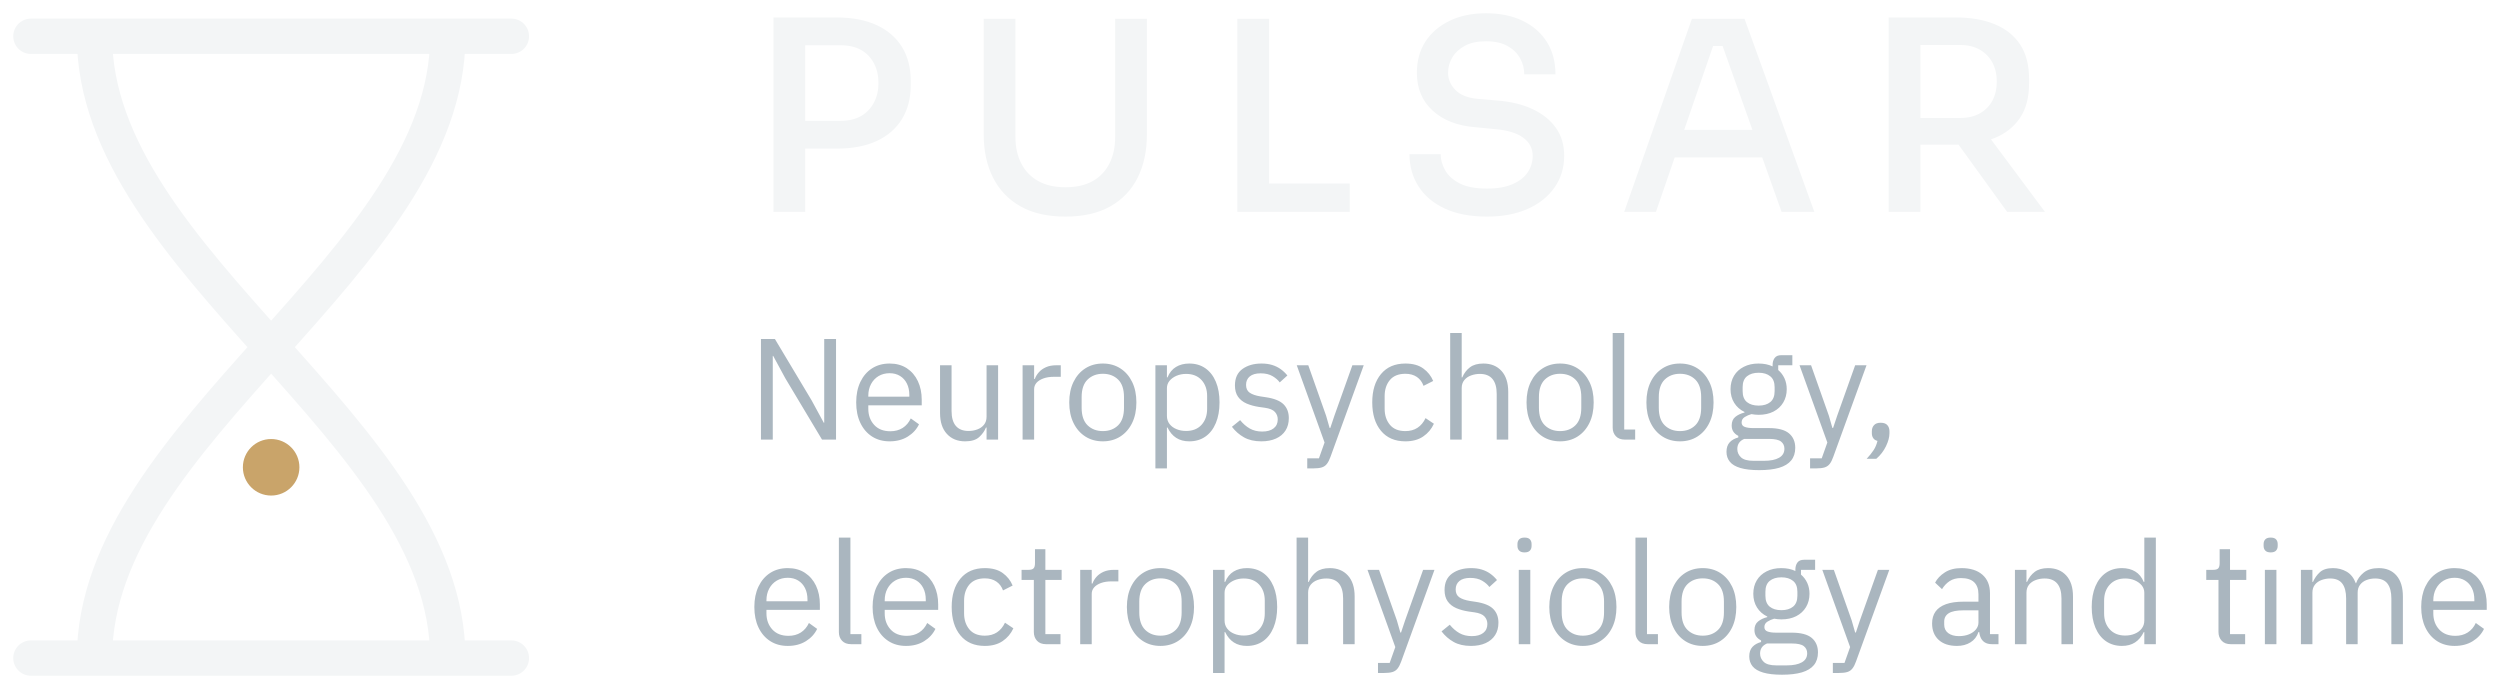
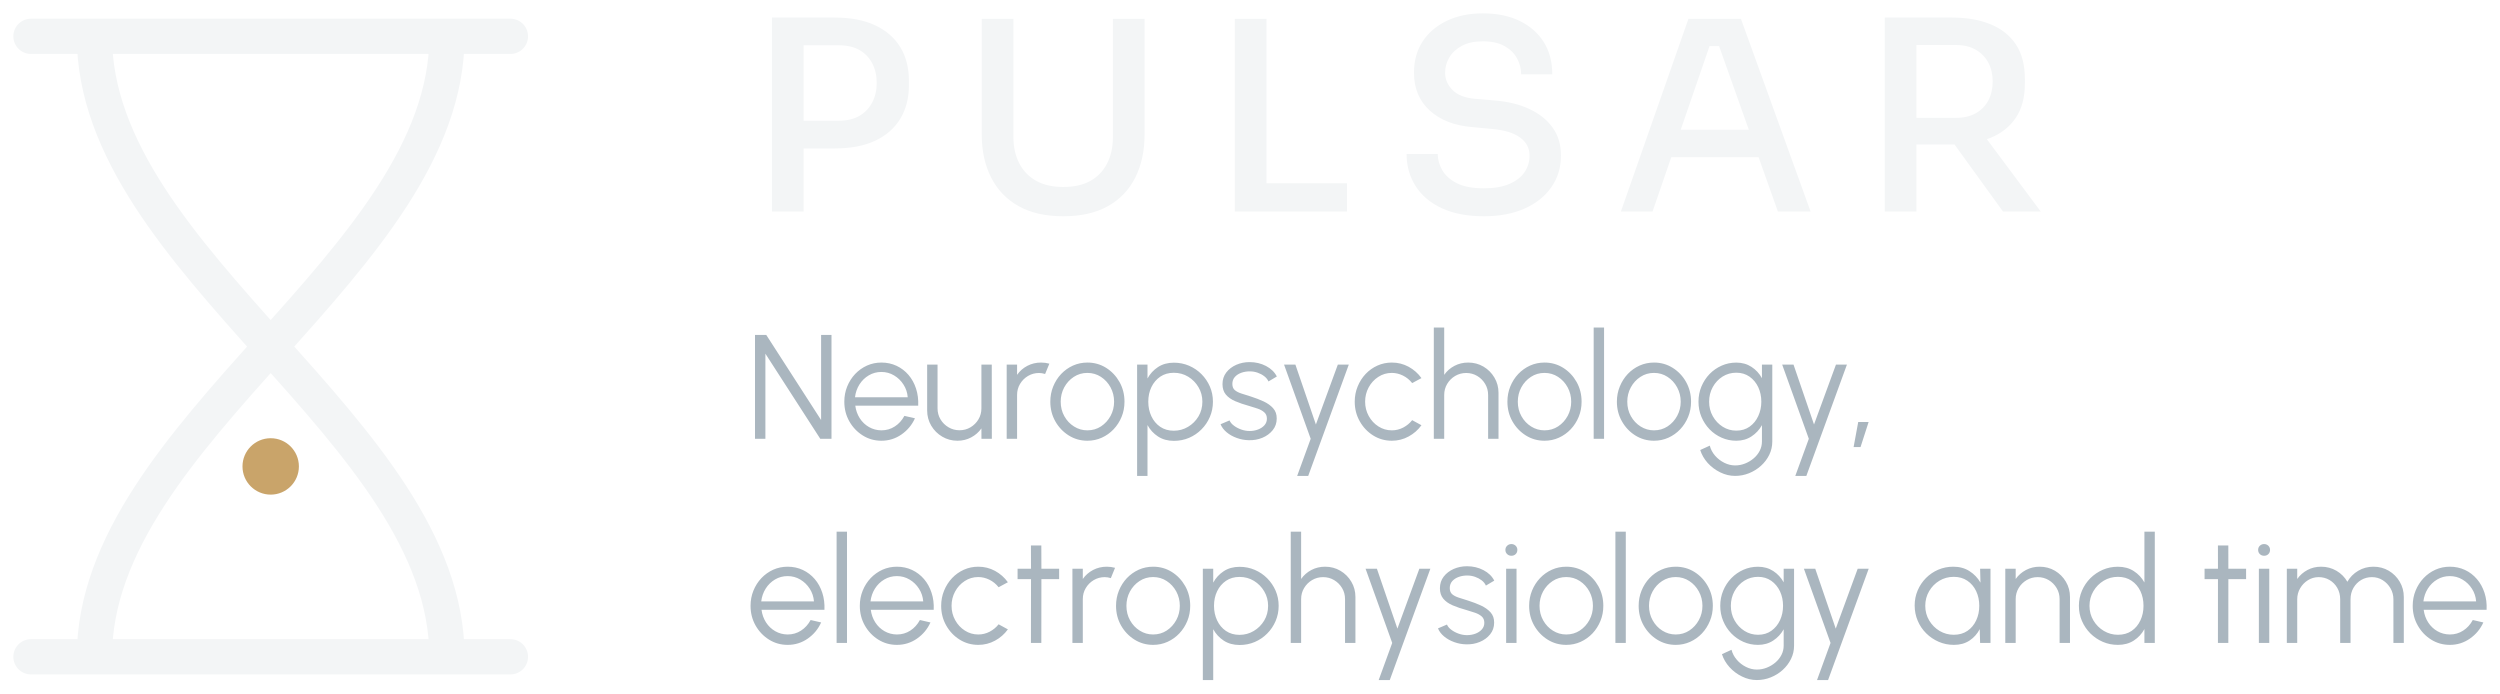
- <svg xmlns="http://www.w3.org/2000/svg" lang="en" viewBox="-3.29 -4.55 605.03 166.74" width="605.03" height="166.74" role="img" aria-labelledby="t">
+ <svg xmlns="http://www.w3.org/2000/svg" lang="en" viewBox="-3.32 -4.58 606.32 168.16" width="606.32" height="168.16" role="img" aria-labelledby="t">
  <g transform="translate(-40.27 -23.13) scale(1.71)" fill="none" stroke="#F3F5F6" stroke-width="5" stroke-linecap="round" stroke-linejoin="round">
    <path d="M26,16H94M26,104H94M85,16C85,48.1 35,71.9 35,104M35,16C35,48.1 85,71.9 85,104" />
    <circle fill="#C9A46A" stroke="none" cx="60" cy="77" r="4" />
  </g>
  <path fill="#F3F5F6" d="M190.3 31.42V24.7H200.03Q203.1 24.7 205.12 23.52Q207.13 22.34 208.22 20.26Q209.31 18.18 209.31 15.55Q209.31 12.86 208.22 10.78Q207.13 8.7 205.12 7.55Q203.1 6.4 200.03 6.4H190.3V-0.32H199.13Q204.96 -0.32 208.96 1.57Q212.96 3.46 215.04 6.88Q217.12 10.3 217.12 15.04V16.06Q217.12 20.74 215.04 24.19Q212.96 27.65 208.96 29.54Q204.96 31.42 199.13 31.42ZM183.9 46.72V-0.32H191.58V46.72ZM254.56 47.87Q248.09 47.87 243.71 45.41Q239.32 42.94 237.05 38.46Q234.78 33.98 234.78 28.03V0H242.46V28.67Q242.46 32.26 243.87 35.01Q245.28 37.76 247.96 39.26Q250.65 40.77 254.56 40.77Q258.46 40.77 261.12 39.3Q263.77 37.82 265.18 35.07Q266.59 32.32 266.59 28.67V0H274.27V28.03Q274.27 33.98 272.03 38.46Q269.79 42.94 265.4 45.41Q261.02 47.87 254.56 47.87ZM296.16 46.72V0H303.84V46.72ZM302.56 46.72V39.87H323.36V46.72ZM356.57 47.87Q350.56 47.87 346.36 45.92Q342.17 43.97 340 40.54Q337.82 37.12 337.82 32.77H345.37Q345.37 34.75 346.46 36.67Q347.55 38.59 349.98 39.84Q352.41 41.09 356.57 41.09Q360.35 41.09 362.81 40Q365.28 38.91 366.46 37.12Q367.64 35.33 367.64 33.15Q367.64 30.46 365.34 28.77Q363.04 27.07 358.43 26.69L353.76 26.24Q347.29 25.73 343.45 22.24Q339.61 18.75 339.61 13.06Q339.61 8.7 341.69 5.5Q343.77 2.3 347.55 0.48Q351.32 -1.34 356.32 -1.34Q361.44 -1.34 365.21 0.48Q368.99 2.3 371.07 5.6Q373.15 8.9 373.15 13.44H365.6Q365.6 11.39 364.6 9.57Q363.61 7.74 361.56 6.59Q359.52 5.44 356.32 5.44Q353.24 5.44 351.23 6.53Q349.21 7.62 348.19 9.34Q347.16 11.07 347.16 13.06Q347.16 15.42 348.96 17.25Q350.75 19.07 354.46 19.39L359.07 19.78Q364 20.16 367.61 21.86Q371.23 23.55 373.24 26.37Q375.26 29.18 375.26 33.15Q375.26 37.5 372.92 40.83Q370.59 44.16 366.4 46.02Q362.2 47.87 356.57 47.87ZM389.79 46.72 406.17 0H418.91L435.8 46.72H427.87L413.08 5.12L416.22 6.59H408.48L411.8 5.12L397.47 46.72ZM400.41 33.54 402.84 26.88H422.43L424.92 33.54ZM453.79 46.72V-0.32H461.47V46.72ZM482.46 46.72 467.61 26.18H476.32L491.61 46.72ZM458.97 30.46V24H471.13Q473.88 24 475.87 22.88Q477.85 21.76 478.91 19.78Q479.96 17.79 479.96 15.17Q479.96 12.61 478.91 10.62Q477.85 8.64 475.87 7.49Q473.88 6.34 471.13 6.34H458.97V-0.32H470.11Q475.48 -0.32 479.45 1.31Q483.42 2.94 485.6 6.21Q487.77 9.47 487.77 14.59V15.62Q487.77 20.74 485.56 24Q483.36 27.26 479.42 28.86Q475.48 30.46 470.11 30.46Z" />
-   <path fill="#AAB6BF" d="M195.65 101.84 186.76 86.99 183.83 81.58H183.73V86.99V101.84H180.87V77.5H184.25L193.14 92.36L196.07 97.76H196.18V92.36V77.5H199.04V101.84ZM212.01 102.26Q209.57 102.26 207.75 101.09Q205.94 99.92 204.93 97.81Q203.92 95.7 203.92 92.84Q203.92 89.99 204.93 87.88Q205.94 85.77 207.75 84.6Q209.57 83.43 212.01 83.43Q214.41 83.43 216.16 84.56Q217.9 85.7 218.84 87.68Q219.78 89.67 219.78 92.22V93.54H206.85V94.38Q206.85 96.71 208.26 98.27Q209.67 99.82 212.18 99.82Q213.89 99.82 215.16 99.02Q216.43 98.21 217.13 96.71L219.12 98.14Q218.25 99.96 216.4 101.11Q214.55 102.26 212.01 102.26ZM212.01 85.77Q210.51 85.77 209.34 86.46Q208.17 87.16 207.51 88.4Q206.85 89.64 206.85 91.21V91.45H216.78V91.07Q216.78 89.46 216.19 88.28Q215.6 87.09 214.52 86.43Q213.44 85.77 212.01 85.77ZM235.47 101.84V98.91H235.33Q234.81 100.2 233.68 101.23Q232.54 102.26 230.28 102.26Q227.52 102.26 225.87 100.46Q224.21 98.67 224.21 95.39V83.85H227V94.9Q227 97.31 228.04 98.53Q229.09 99.75 231.11 99.75Q232.23 99.75 233.22 99.38Q234.22 99.02 234.84 98.25Q235.47 97.48 235.47 96.3V83.85H238.26V101.84ZM246.98 101.84H244.19V83.85H246.98V87.16H247.15Q247.46 86.29 248.13 85.54Q248.79 84.79 249.84 84.32Q250.88 83.85 252.35 83.85H253.43V86.64H251.79Q250.29 86.64 249.21 87.04Q248.13 87.44 247.55 88.1Q246.98 88.77 246.98 89.64ZM263.61 102.26Q261.2 102.26 259.37 101.09Q257.54 99.92 256.51 97.81Q255.48 95.7 255.48 92.84Q255.48 89.99 256.51 87.88Q257.54 85.77 259.37 84.6Q261.2 83.43 263.61 83.43Q266.01 83.43 267.84 84.6Q269.67 85.77 270.7 87.88Q271.73 89.99 271.73 92.84Q271.73 95.7 270.7 97.81Q269.67 99.92 267.84 101.09Q266.01 102.26 263.61 102.26ZM263.61 99.78Q265.87 99.78 267.3 98.39Q268.73 96.99 268.73 94.13V91.55Q268.73 88.7 267.3 87.3Q265.87 85.91 263.61 85.91Q261.38 85.91 259.93 87.3Q258.48 88.7 258.48 91.55V94.13Q258.48 96.99 259.93 98.39Q261.38 99.78 263.61 99.78ZM276.33 108.81V83.85H279.12V86.78H279.26Q279.96 85.07 281.32 84.25Q282.68 83.43 284.53 83.43Q286.79 83.43 288.43 84.58Q290.07 85.73 290.96 87.84Q291.85 89.95 291.85 92.84Q291.85 95.7 290.96 97.83Q290.07 99.96 288.43 101.11Q286.79 102.26 284.53 102.26Q282.68 102.26 281.37 101.42Q280.06 100.58 279.26 98.91H279.12V108.81ZM283.76 99.75Q286.13 99.75 287.49 98.27Q288.85 96.78 288.85 94.38V91.31Q288.85 88.9 287.49 87.42Q286.13 85.94 283.76 85.94Q282.51 85.94 281.44 86.39Q280.38 86.85 279.75 87.61Q279.12 88.38 279.12 89.39V96.09Q279.12 97.24 279.75 98.06Q280.38 98.88 281.44 99.31Q282.51 99.75 283.76 99.75ZM301.96 102.26Q299.49 102.26 297.78 101.3Q296.07 100.34 294.85 98.74L296.84 97.13Q297.88 98.42 299.17 99.16Q300.46 99.89 302.17 99.89Q303.95 99.89 304.94 99.12Q305.94 98.35 305.94 96.96Q305.94 95.91 305.26 95.15Q304.58 94.38 302.8 94.13L301.37 93.93Q299.73 93.68 298.4 93.11Q297.08 92.53 296.33 91.47Q295.58 90.4 295.58 88.73Q295.58 86.05 297.41 84.74Q299.24 83.43 302 83.43Q303.46 83.43 304.59 83.78Q305.73 84.13 306.63 84.77Q307.54 85.42 308.27 86.32L306.42 88Q305.83 87.16 304.68 86.48Q303.53 85.8 301.79 85.8Q300.08 85.8 299.17 86.55Q298.27 87.3 298.27 88.59Q298.27 89.88 299.15 90.49Q300.04 91.1 301.72 91.38L303.11 91.59Q306.11 92.04 307.37 93.32Q308.62 94.59 308.62 96.64Q308.62 98.39 307.82 99.64Q307.02 100.9 305.52 101.58Q304.02 102.26 301.96 102.26ZM319.64 96.09 324 83.85H326.75L318.7 106.02Q318.31 107.1 317.84 107.71Q317.37 108.33 316.6 108.57Q315.84 108.81 314.51 108.81H313.08V106.37H315.91L317.27 102.54L310.54 83.85H313.33L317.65 96.09L318.49 99.02H318.66ZM336.83 102.26Q333.03 102.26 330.92 99.71Q328.81 97.17 328.81 92.84Q328.81 88.52 330.92 85.98Q333.03 83.43 336.83 83.43Q339.51 83.43 341.15 84.62Q342.79 85.8 343.56 87.65L341.22 88.83Q340.73 87.44 339.6 86.67Q338.47 85.91 336.83 85.91Q334.35 85.91 333.08 87.42Q331.81 88.94 331.81 91.31V94.38Q331.81 96.71 333.08 98.25Q334.35 99.78 336.83 99.78Q338.54 99.78 339.76 98.98Q340.98 98.18 341.71 96.64L343.73 98Q342.86 99.92 341.13 101.09Q339.41 102.26 336.83 102.26ZM347.67 101.84V76.04H350.46V86.78H350.6Q351.26 85.24 352.46 84.34Q353.67 83.43 355.69 83.43Q358.48 83.43 360.1 85.23Q361.72 87.02 361.72 90.3V101.84H358.93V90.79Q358.93 88.38 357.9 87.16Q356.88 85.94 354.85 85.94Q353.74 85.94 352.73 86.31Q351.71 86.67 351.09 87.44Q350.46 88.21 350.46 89.36V101.84ZM374.27 102.26Q371.87 102.26 370.04 101.09Q368.21 99.92 367.18 97.81Q366.15 95.7 366.15 92.84Q366.15 89.99 367.18 87.88Q368.21 85.77 370.04 84.6Q371.87 83.43 374.27 83.43Q376.68 83.43 378.51 84.6Q380.34 85.77 381.37 87.88Q382.4 89.99 382.4 92.84Q382.4 95.7 381.37 97.81Q380.34 99.92 378.51 101.09Q376.68 102.26 374.27 102.26ZM374.27 99.78Q376.54 99.78 377.97 98.39Q379.4 96.99 379.4 94.13V91.55Q379.4 88.7 377.97 87.3Q376.54 85.91 374.27 85.91Q372.04 85.91 370.59 87.3Q369.15 88.7 369.15 91.55V94.13Q369.15 96.99 370.59 98.39Q372.04 99.78 374.27 99.78ZM392.44 101.84H389.96Q388.53 101.84 387.77 101.02Q387 100.2 387 98.95V76.04H389.79V99.4H392.44ZM403.28 102.26Q400.88 102.26 399.05 101.09Q397.22 99.92 396.19 97.81Q395.16 95.7 395.16 92.84Q395.16 89.99 396.19 87.88Q397.22 85.77 399.05 84.6Q400.88 83.43 403.28 83.43Q405.69 83.43 407.52 84.6Q409.35 85.77 410.38 87.88Q411.41 89.99 411.41 92.84Q411.41 95.7 410.38 97.81Q409.35 99.92 407.52 101.09Q405.69 102.26 403.28 102.26ZM403.28 99.78Q405.55 99.78 406.98 98.39Q408.41 96.99 408.41 94.13V91.55Q408.41 88.7 406.98 87.3Q405.55 85.91 403.28 85.91Q401.05 85.91 399.6 87.3Q398.16 88.7 398.16 91.55V94.13Q398.16 96.99 399.6 98.39Q401.05 99.78 403.28 99.78ZM431.18 103.83Q431.18 105.68 430.2 106.88Q429.22 108.08 427.29 108.66Q425.35 109.23 422.46 109.23Q419.67 109.23 417.91 108.71Q416.15 108.19 415.35 107.19Q414.54 106.2 414.54 104.8Q414.54 103.34 415.31 102.5Q416.08 101.67 417.4 101.32V100.93Q416.64 100.55 416.22 99.94Q415.8 99.33 415.8 98.42Q415.8 97.06 416.67 96.35Q417.54 95.63 418.9 95.29V95.15Q417.3 94.38 416.41 92.95Q415.52 91.52 415.52 89.64Q415.52 87.79 416.36 86.39Q417.19 85 418.73 84.22Q420.26 83.43 422.28 83.43Q423.26 83.43 424.11 83.6Q424.97 83.78 425.7 84.13V83.81Q425.7 82.77 426.19 82.09Q426.68 81.41 427.79 81.41H430.48V83.85H427.06V85Q428.04 85.84 428.58 87.02Q429.12 88.21 429.12 89.64Q429.12 91.45 428.28 92.86Q427.44 94.27 425.91 95.06Q424.38 95.84 422.32 95.84Q421.87 95.84 421.41 95.79Q420.96 95.74 420.58 95.67Q419.7 95.91 418.95 96.38Q418.2 96.85 418.2 97.69Q418.2 98.49 418.97 98.77Q419.74 99.05 420.96 99.05H424.79Q428.14 99.05 429.66 100.32Q431.18 101.6 431.18 103.83ZM428.56 104.04Q428.56 102.96 427.74 102.31Q426.92 101.67 424.83 101.67H418.83Q417.96 102.05 417.56 102.66Q417.16 103.27 417.16 104.11Q417.16 105.29 418.05 106.13Q418.94 106.97 421.06 106.97H423.64Q425.98 106.97 427.27 106.23Q428.56 105.5 428.56 104.04ZM422.32 93.61Q424.1 93.61 425.14 92.76Q426.19 91.9 426.19 90.12V89.15Q426.19 87.37 425.14 86.52Q424.1 85.66 422.32 85.66Q420.54 85.66 419.49 86.52Q418.45 87.37 418.45 89.15V90.12Q418.45 91.9 419.49 92.76Q420.54 93.61 422.32 93.61ZM441.32 96.09 445.68 83.85H448.43L440.38 106.02Q440 107.1 439.53 107.71Q439.05 108.33 438.29 108.57Q437.52 108.81 436.2 108.81H434.77V106.37H437.59L438.95 102.54L432.22 83.85H435.01L439.33 96.09L440.17 99.02H440.34ZM451.85 97.76Q452.97 97.76 453.47 98.34Q453.98 98.91 453.98 99.82V100.31Q453.98 101.7 453.14 103.44Q452.3 105.19 450.8 106.48H448.47Q449.51 105.36 450.16 104.37Q450.8 103.37 451.08 102.15Q450.39 101.98 450.06 101.49Q449.72 101 449.72 100.31V99.82Q449.72 98.91 450.25 98.34Q450.77 97.76 451.85 97.76Z" />
-   <path fill="#AAB6BF" d="M187.36 151.77Q184.92 151.77 183.1 150.6Q181.29 149.43 180.28 147.32Q179.27 145.21 179.27 142.35Q179.27 139.5 180.28 137.39Q181.29 135.28 183.1 134.11Q184.92 132.94 187.36 132.94Q189.76 132.94 191.5 134.07Q193.25 135.21 194.19 137.19Q195.13 139.18 195.13 141.73V143.05H182.2V143.89Q182.2 146.22 183.61 147.78Q185.02 149.33 187.53 149.33Q189.24 149.33 190.51 148.53Q191.78 147.72 192.48 146.22L194.47 147.65Q193.6 149.47 191.75 150.62Q189.9 151.77 187.36 151.77ZM187.36 135.28Q185.86 135.28 184.69 135.97Q183.52 136.67 182.86 137.91Q182.2 139.15 182.2 140.72V140.96H192.13V140.58Q192.13 138.97 191.54 137.79Q190.95 136.6 189.87 135.94Q188.79 135.28 187.36 135.28ZM205.17 151.35H202.7Q201.27 151.35 200.5 150.53Q199.73 149.71 199.73 148.46V125.55H202.52V148.91H205.17ZM215.98 151.77Q213.54 151.77 211.73 150.6Q209.91 149.43 208.9 147.32Q207.89 145.21 207.89 142.35Q207.89 139.5 208.9 137.39Q209.91 135.28 211.73 134.11Q213.54 132.94 215.98 132.94Q218.39 132.94 220.13 134.07Q221.87 135.21 222.81 137.19Q223.76 139.18 223.76 141.73V143.05H210.82V143.89Q210.82 146.22 212.23 147.78Q213.64 149.33 216.16 149.33Q217.86 149.33 219.14 148.53Q220.41 147.72 221.11 146.22L223.09 147.65Q222.22 149.47 220.37 150.62Q218.53 151.77 215.98 151.77ZM215.98 135.28Q214.48 135.28 213.31 135.97Q212.15 136.67 211.48 137.91Q210.82 139.15 210.82 140.72V140.96H220.76V140.58Q220.76 138.97 220.16 137.79Q219.57 136.6 218.49 135.94Q217.41 135.28 215.98 135.28ZM235.05 151.77Q231.25 151.77 229.14 149.22Q227.03 146.68 227.03 142.35Q227.03 138.03 229.14 135.49Q231.25 132.94 235.05 132.94Q237.74 132.94 239.38 134.13Q241.01 135.31 241.78 137.16L239.45 138.34Q238.96 136.95 237.82 136.18Q236.69 135.42 235.05 135.42Q232.58 135.42 231.3 136.93Q230.03 138.45 230.03 140.82V143.89Q230.03 146.22 231.3 147.76Q232.58 149.29 235.05 149.29Q236.76 149.29 237.98 148.49Q239.2 147.69 239.93 146.15L241.96 147.51Q241.08 149.43 239.36 150.6Q237.63 151.77 235.05 151.77ZM253.36 151.35H249.87Q248.44 151.35 247.67 150.51Q246.91 149.68 246.91 148.39V135.8H243.94V133.36H245.62Q246.52 133.36 246.85 132.99Q247.19 132.63 247.19 131.72V128.37H249.7V133.36H253.64V135.8H249.7V148.91H253.36ZM260.92 151.35H258.13V133.36H260.92V136.67H261.1Q261.41 135.8 262.07 135.05Q262.74 134.3 263.78 133.83Q264.83 133.36 266.29 133.36H267.37V136.15H265.73Q264.24 136.15 263.15 136.55Q262.07 136.95 261.5 137.61Q260.92 138.28 260.92 139.15ZM277.55 151.77Q275.15 151.77 273.32 150.6Q271.49 149.43 270.46 147.32Q269.43 145.21 269.43 142.35Q269.43 139.5 270.46 137.39Q271.49 135.28 273.32 134.11Q275.15 132.94 277.55 132.94Q279.96 132.94 281.79 134.11Q283.62 135.28 284.65 137.39Q285.68 139.5 285.68 142.35Q285.68 145.21 284.65 147.32Q283.62 149.43 281.79 150.6Q279.96 151.77 277.55 151.77ZM277.55 149.29Q279.82 149.29 281.25 147.9Q282.68 146.5 282.68 143.64V141.06Q282.68 138.21 281.25 136.81Q279.82 135.42 277.55 135.42Q275.32 135.42 273.88 136.81Q272.43 138.21 272.43 141.06V143.64Q272.43 146.5 273.88 147.9Q275.32 149.29 277.55 149.29ZM290.28 158.32V133.36H293.07V136.29H293.21Q293.91 134.58 295.27 133.76Q296.63 132.94 298.47 132.94Q300.74 132.94 302.38 134.09Q304.02 135.24 304.91 137.35Q305.8 139.46 305.8 142.35Q305.8 145.21 304.91 147.34Q304.02 149.47 302.38 150.62Q300.74 151.77 298.47 151.77Q296.63 151.77 295.32 150.93Q294.01 150.09 293.21 148.42H293.07V158.32ZM297.71 149.26Q300.08 149.26 301.44 147.78Q302.8 146.29 302.8 143.89V140.82Q302.8 138.41 301.44 136.93Q300.08 135.45 297.71 135.45Q296.45 135.45 295.39 135.9Q294.33 136.36 293.7 137.12Q293.07 137.89 293.07 138.9V145.6Q293.07 146.75 293.7 147.57Q294.33 148.39 295.39 148.82Q296.45 149.26 297.71 149.26ZM310.5 151.35V125.55H313.29V136.29H313.43Q314.09 134.75 315.3 133.85Q316.5 132.94 318.52 132.94Q321.31 132.94 322.93 134.74Q324.55 136.53 324.55 139.81V151.35H321.76V140.3Q321.76 137.89 320.74 136.67Q319.71 135.45 317.69 135.45Q316.57 135.45 315.56 135.82Q314.55 136.18 313.92 136.95Q313.29 137.72 313.29 138.87V151.35ZM336.76 145.6 341.12 133.36H343.87L335.82 155.53Q335.43 156.61 334.96 157.22Q334.49 157.84 333.72 158.08Q332.96 158.32 331.63 158.32H330.2V155.88H333.03L334.39 152.05L327.66 133.36H330.45L334.77 145.6L335.61 148.53H335.78ZM352.69 151.77Q350.22 151.77 348.51 150.81Q346.8 149.85 345.58 148.25L347.57 146.64Q348.61 147.93 349.9 148.67Q351.19 149.4 352.9 149.4Q354.68 149.4 355.67 148.63Q356.67 147.86 356.67 146.47Q356.67 145.42 355.99 144.66Q355.31 143.89 353.53 143.64L352.1 143.44Q350.46 143.19 349.13 142.62Q347.81 142.04 347.06 140.98Q346.31 139.91 346.31 138.24Q346.31 135.56 348.14 134.25Q349.97 132.94 352.73 132.94Q354.19 132.94 355.32 133.29Q356.46 133.64 357.36 134.28Q358.27 134.93 359 135.83L357.15 137.51Q356.56 136.67 355.41 135.99Q354.26 135.31 352.52 135.31Q350.81 135.31 349.9 136.06Q349 136.81 349 138.1Q349 139.39 349.88 140Q350.77 140.61 352.45 140.89L353.84 141.1Q356.84 141.55 358.1 142.83Q359.35 144.1 359.35 146.15Q359.35 147.9 358.55 149.15Q357.75 150.41 356.25 151.09Q354.75 151.77 352.69 151.77ZM365.66 129.14Q364.79 129.14 364.37 128.7Q363.95 128.27 363.95 127.57V127.12Q363.95 126.42 364.37 125.98Q364.79 125.55 365.66 125.55Q366.57 125.55 366.97 125.98Q367.37 126.42 367.37 127.12V127.57Q367.37 128.27 366.97 128.7Q366.57 129.14 365.66 129.14ZM364.27 151.35V133.36H367.06V151.35ZM379.78 151.77Q377.38 151.77 375.55 150.6Q373.72 149.43 372.69 147.32Q371.66 145.21 371.66 142.35Q371.66 139.5 372.69 137.39Q373.72 135.28 375.55 134.11Q377.38 132.94 379.78 132.94Q382.19 132.94 384.02 134.11Q385.85 135.28 386.88 137.39Q387.91 139.5 387.91 142.35Q387.91 145.21 386.88 147.32Q385.85 149.43 384.02 150.6Q382.19 151.77 379.78 151.77ZM379.78 149.29Q382.05 149.29 383.48 147.9Q384.91 146.5 384.91 143.64V141.06Q384.91 138.21 383.48 136.81Q382.05 135.42 379.78 135.42Q377.55 135.42 376.1 136.81Q374.66 138.21 374.66 141.06V143.64Q374.66 146.5 376.1 147.9Q377.55 149.29 379.78 149.29ZM397.95 151.35H395.47Q394.04 151.35 393.28 150.53Q392.51 149.71 392.51 148.46V125.55H395.3V148.91H397.95ZM408.79 151.77Q406.39 151.77 404.55 150.6Q402.72 149.43 401.7 147.32Q400.67 145.21 400.67 142.35Q400.67 139.5 401.7 137.39Q402.72 135.28 404.55 134.11Q406.39 132.94 408.79 132.94Q411.2 132.94 413.03 134.11Q414.86 135.28 415.89 137.39Q416.91 139.5 416.91 142.35Q416.91 145.21 415.89 147.32Q414.86 149.43 413.03 150.6Q411.2 151.77 408.79 151.77ZM408.79 149.29Q411.06 149.29 412.49 147.9Q413.92 146.5 413.92 143.64V141.06Q413.92 138.21 412.49 136.81Q411.06 135.42 408.79 135.42Q406.56 135.42 405.11 136.81Q403.67 138.21 403.67 141.06V143.64Q403.67 146.5 405.11 147.9Q406.56 149.29 408.79 149.29ZM436.68 153.34Q436.68 155.19 435.71 156.39Q434.73 157.59 432.8 158.17Q430.86 158.74 427.97 158.74Q425.18 158.74 423.42 158.22Q421.66 157.7 420.85 156.7Q420.05 155.71 420.05 154.31Q420.05 152.85 420.82 152.01Q421.59 151.18 422.91 150.83V150.44Q422.14 150.06 421.73 149.45Q421.31 148.84 421.31 147.93Q421.31 146.57 422.18 145.86Q423.05 145.14 424.41 144.8V144.66Q422.81 143.89 421.92 142.46Q421.03 141.03 421.03 139.15Q421.03 137.3 421.87 135.9Q422.7 134.51 424.24 133.73Q425.77 132.94 427.79 132.94Q428.77 132.94 429.62 133.11Q430.48 133.29 431.21 133.64V133.32Q431.21 132.28 431.7 131.6Q432.19 130.92 433.3 130.92H435.99V133.36H432.57V134.51Q433.55 135.35 434.09 136.53Q434.63 137.72 434.63 139.15Q434.63 140.96 433.79 142.37Q432.95 143.78 431.42 144.57Q429.88 145.35 427.83 145.35Q427.37 145.35 426.92 145.3Q426.47 145.25 426.08 145.18Q425.21 145.42 424.46 145.89Q423.71 146.36 423.71 147.2Q423.71 148 424.48 148.28Q425.25 148.56 426.47 148.56H430.3Q433.65 148.56 435.17 149.83Q436.68 151.11 436.68 153.34ZM434.07 153.55Q434.07 152.47 433.25 151.82Q432.43 151.18 430.34 151.18H424.34Q423.47 151.56 423.07 152.17Q422.67 152.78 422.67 153.62Q422.67 154.8 423.56 155.64Q424.45 156.48 426.57 156.48H429.15Q431.49 156.48 432.78 155.74Q434.07 155.01 434.07 153.55ZM427.83 143.12Q429.61 143.12 430.65 142.27Q431.7 141.41 431.7 139.63V138.66Q431.7 136.88 430.65 136.03Q429.61 135.17 427.83 135.17Q426.05 135.17 425 136.03Q423.96 136.88 423.96 138.66V139.63Q423.96 141.41 425 142.27Q426.05 143.12 427.83 143.12ZM446.83 145.6 451.19 133.36H453.94L445.89 155.53Q445.51 156.61 445.03 157.22Q444.56 157.84 443.8 158.08Q443.03 158.32 441.7 158.32H440.28V155.88H443.1L444.46 152.05L437.73 133.36H440.52L444.84 145.6L445.68 148.53H445.85ZM480.37 151.35H478.8Q477.69 151.35 476.99 150.88Q476.29 150.41 475.98 149.57Q475.66 148.74 475.66 147.65V147.41L476.75 148.42H475.52Q474.97 150.06 473.59 150.91Q472.21 151.77 470.33 151.77Q467.47 151.77 465.88 150.3Q464.3 148.84 464.3 146.33Q464.3 144.62 465.13 143.45Q465.97 142.28 467.66 141.67Q469.35 141.06 471.97 141.06H475.52V139.29Q475.52 137.37 474.48 136.36Q473.43 135.35 471.27 135.35Q469.67 135.35 468.55 136.08Q467.44 136.81 466.7 138.03L465.03 136.46Q465.76 135.03 467.37 133.99Q468.97 132.94 471.41 132.94Q474.65 132.94 476.48 134.54Q478.31 136.15 478.31 139.01V148.91H480.37ZM475.52 143.16H471.83Q469.46 143.16 468.34 143.85Q467.23 144.55 467.23 145.88V146.61Q467.23 147.93 468.2 148.67Q469.18 149.4 470.78 149.4Q472.18 149.4 473.24 148.96Q474.3 148.53 474.91 147.78Q475.52 147.03 475.52 146.12ZM487.14 151.35H484.35V133.36H487.14V136.29H487.27Q487.94 134.75 489.14 133.85Q490.34 132.94 492.37 132.94Q495.15 132.94 496.78 134.74Q498.4 136.53 498.4 139.81V151.35H495.61V140.3Q495.61 137.89 494.58 136.67Q493.55 135.45 491.53 135.45Q490.41 135.45 489.4 135.82Q488.39 136.18 487.76 136.95Q487.14 137.72 487.14 138.87ZM515.66 151.35V148.42H515.52Q514.71 150.09 513.41 150.93Q512.1 151.77 510.25 151.77Q508.02 151.77 506.36 150.62Q504.71 149.47 503.82 147.34Q502.93 145.21 502.93 142.35Q502.93 139.46 503.82 137.35Q504.71 135.24 506.36 134.09Q508.02 132.94 510.25 132.94Q512.1 132.94 513.46 133.76Q514.82 134.58 515.52 136.29H515.66V125.55H518.45V151.35ZM511.02 149.26Q512.31 149.26 513.35 148.82Q514.4 148.39 515.03 147.57Q515.66 146.75 515.66 145.6V138.9Q515.66 137.89 515.03 137.12Q514.4 136.36 513.35 135.9Q512.31 135.45 511.02 135.45Q508.68 135.45 507.31 136.93Q505.93 138.41 505.93 140.82V143.89Q505.93 146.29 507.31 147.78Q508.68 149.26 511.02 149.26ZM540.06 151.35H536.58Q535.15 151.35 534.38 150.51Q533.61 149.68 533.61 148.39V135.8H530.65V133.36H532.32Q533.23 133.36 533.56 132.99Q533.89 132.63 533.89 131.72V128.37H536.4V133.36H540.34V135.8H536.4V148.91H540.06ZM546.23 129.14Q545.36 129.14 544.94 128.7Q544.53 128.27 544.53 127.57V127.12Q544.53 126.42 544.94 125.98Q545.36 125.55 546.23 125.55Q547.14 125.55 547.54 125.98Q547.94 126.42 547.94 127.12V127.57Q547.94 128.27 547.54 128.7Q547.14 129.14 546.23 129.14ZM544.84 151.35V133.36H547.63V151.35ZM556.34 151.35H553.56V133.36H556.34V136.29H556.48Q557.08 134.89 558.16 133.92Q559.24 132.94 561.33 132.94Q563.11 132.94 564.61 133.79Q566.11 134.65 566.84 136.6H566.91Q567.4 135.14 568.74 134.04Q570.08 132.94 572.38 132.94Q575.14 132.94 576.69 134.74Q578.24 136.53 578.24 139.81V151.35H575.45V140.3Q575.45 137.93 574.51 136.69Q573.57 135.45 571.51 135.45Q570.43 135.45 569.45 135.82Q568.48 136.18 567.89 136.95Q567.29 137.72 567.29 138.87V151.35H564.5V140.3Q564.5 137.89 563.56 136.67Q562.62 135.45 560.63 135.45Q559.55 135.45 558.56 135.82Q557.56 136.18 556.95 136.95Q556.34 137.72 556.34 138.87ZM590.76 151.77Q588.32 151.77 586.5 150.6Q584.69 149.43 583.68 147.32Q582.67 145.21 582.67 142.35Q582.67 139.5 583.68 137.39Q584.69 135.28 586.5 134.11Q588.32 132.94 590.76 132.94Q593.16 132.94 594.91 134.07Q596.65 135.21 597.59 137.19Q598.53 139.18 598.53 141.73V143.05H585.6V143.89Q585.6 146.22 587.01 147.78Q588.42 149.33 590.93 149.33Q592.64 149.33 593.91 148.53Q595.19 147.72 595.88 146.22L597.87 147.65Q597 149.47 595.15 150.62Q593.3 151.77 590.76 151.77ZM590.76 135.28Q589.26 135.28 588.09 135.97Q586.92 136.67 586.26 137.91Q585.6 139.15 585.6 140.72V140.96H595.53V140.58Q595.53 138.97 594.94 137.79Q594.35 136.6 593.27 135.94Q592.19 135.28 590.76 135.28Z" />
+   <path fill="#AAB6BF" d="M179.79 101.84V76.65H182.52L195.82 97.29V76.65H198.34V101.84H195.62L182.31 81.2V101.84ZM210.44 102.31Q207.96 102.31 205.92 101.03Q203.88 99.75 202.66 97.6Q201.45 95.45 201.45 92.84Q201.45 90.87 202.15 89.15Q202.85 87.43 204.08 86.12Q205.32 84.82 206.95 84.08Q208.59 83.35 210.44 83.35Q212.44 83.35 214.12 84.14Q215.8 84.93 217.02 86.35Q218.23 87.77 218.85 89.68Q219.47 91.59 219.37 93.8H204.11Q204.33 95.51 205.2 96.86Q206.07 98.21 207.43 98.99Q208.79 99.77 210.44 99.79Q212.24 99.79 213.69 98.85Q215.14 97.92 216.02 96.28L218.58 96.87Q217.5 99.27 215.32 100.79Q213.14 102.31 210.44 102.31ZM204.04 91.77H216.83Q216.7 90.09 215.81 88.7Q214.92 87.3 213.52 86.47Q212.12 85.63 210.44 85.63Q208.77 85.63 207.39 86.45Q206 87.27 205.12 88.66Q204.24 90.06 204.04 91.77ZM221.54 94.95V83.85H224.06V94.45Q224.06 95.92 224.78 97.13Q225.5 98.33 226.72 99.05Q227.93 99.77 229.39 99.77Q230.86 99.77 232.06 99.05Q233.26 98.33 233.98 97.13Q234.7 95.92 234.7 94.45V83.85H237.21L237.23 101.84H234.71L234.7 99.32Q233.74 100.69 232.22 101.5Q230.7 102.31 228.9 102.31Q226.87 102.31 225.2 101.32Q223.52 100.33 222.53 98.66Q221.54 96.98 221.54 94.95ZM240.83 101.84V83.85H243.35V86.33Q244.3 84.96 245.83 84.15Q247.36 83.35 249.16 83.35Q250.2 83.35 251.18 83.62L250.15 86.12Q249.39 85.88 248.67 85.88Q247.22 85.88 246 86.6Q244.79 87.32 244.07 88.53Q243.35 89.73 243.35 91.21V101.84ZM260.4 102.31Q257.92 102.31 255.88 101.03Q253.84 99.75 252.62 97.6Q251.41 95.45 251.41 92.84Q251.41 90.87 252.11 89.15Q252.81 87.43 254.04 86.12Q255.28 84.82 256.91 84.08Q258.55 83.35 260.4 83.35Q262.89 83.35 264.93 84.62Q266.97 85.9 268.19 88.06Q269.4 90.22 269.4 92.84Q269.4 94.81 268.7 96.51Q268 98.22 266.76 99.53Q265.53 100.83 263.9 101.57Q262.28 102.31 260.4 102.31ZM260.4 99.79Q262.24 99.79 263.71 98.83Q265.17 97.86 266.03 96.28Q266.88 94.7 266.88 92.84Q266.88 90.96 266.02 89.36Q265.15 87.77 263.69 86.82Q262.22 85.86 260.4 85.86Q258.57 85.86 257.1 86.83Q255.64 87.79 254.78 89.37Q253.93 90.96 253.93 92.84Q253.93 94.79 254.81 96.36Q255.69 97.94 257.17 98.86Q258.64 99.79 260.4 99.79ZM274.98 110.84H272.46V83.85H274.98V87.21Q275.91 85.5 277.53 84.44Q279.15 83.38 281.38 83.38Q283.34 83.38 285.06 84.12Q286.78 84.86 288.07 86.16Q289.37 87.47 290.11 89.17Q290.85 90.88 290.85 92.84Q290.85 94.81 290.11 96.53Q289.37 98.26 288.07 99.56Q286.78 100.87 285.06 101.61Q283.34 102.34 281.38 102.34Q279.15 102.34 277.53 101.28Q275.91 100.22 274.98 98.51ZM281.36 85.83Q279.47 85.83 278.08 86.77Q276.69 87.72 275.93 89.3Q275.17 90.88 275.17 92.84Q275.17 94.77 275.92 96.37Q276.67 97.97 278.06 98.93Q279.46 99.88 281.36 99.88Q283.23 99.88 284.81 98.94Q286.38 98.01 287.34 96.42Q288.29 94.82 288.29 92.84Q288.29 90.92 287.35 89.33Q286.42 87.74 284.85 86.78Q283.29 85.83 281.36 85.83ZM299.52 102.18Q298.04 102.15 296.64 101.64Q295.23 101.14 294.19 100.27Q293.15 99.41 292.7 98.31L294.88 97.38Q295.16 98.08 295.95 98.66Q296.73 99.25 297.74 99.6Q298.74 99.95 299.73 99.95Q300.83 99.95 301.78 99.59Q302.74 99.23 303.34 98.56Q303.94 97.88 303.94 96.96Q303.94 95.97 303.29 95.41Q302.65 94.84 301.66 94.51Q300.67 94.18 299.62 93.87Q297.72 93.35 296.26 92.72Q294.8 92.09 293.98 91.11Q293.17 90.13 293.17 88.58Q293.17 86.94 294.09 85.75Q295.02 84.55 296.52 83.89Q298.02 83.24 299.73 83.24Q301.93 83.24 303.74 84.19Q305.54 85.14 306.35 86.73L304.32 87.93Q304 87.2 303.29 86.66Q302.59 86.12 301.7 85.81Q300.81 85.5 299.89 85.49Q298.74 85.47 297.75 85.82Q296.76 86.17 296.16 86.85Q295.56 87.54 295.56 88.53Q295.56 89.52 296.15 90.03Q296.75 90.54 297.76 90.86Q298.78 91.17 300.06 91.59Q301.69 92.11 303.13 92.77Q304.57 93.44 305.45 94.43Q306.34 95.42 306.32 96.93Q306.32 98.55 305.35 99.75Q304.37 100.96 302.83 101.6Q301.28 102.24 299.52 102.18ZM321.14 83.85H323.8L313.96 110.84H311.28L314.56 101.84L308.1 83.85H310.85L315.82 98.37ZM339.17 97.32 341.42 98.55Q340.19 100.26 338.31 101.28Q336.43 102.31 334.24 102.31Q331.76 102.31 329.71 101.03Q327.67 99.75 326.46 97.6Q325.24 95.45 325.24 92.84Q325.24 90.87 325.95 89.15Q326.65 87.43 327.88 86.12Q329.11 84.82 330.75 84.08Q332.39 83.35 334.24 83.35Q336.43 83.35 338.31 84.37Q340.19 85.4 341.42 87.12L339.17 88.33Q338.23 87.14 336.92 86.5Q335.61 85.86 334.24 85.86Q332.42 85.86 330.95 86.83Q329.47 87.79 328.62 89.37Q327.76 90.96 327.76 92.84Q327.76 94.73 328.64 96.32Q329.51 97.9 330.98 98.84Q332.46 99.79 334.24 99.79Q335.71 99.79 337.01 99.11Q338.31 98.42 339.17 97.32ZM360.11 90.7V101.84H357.59V91.21Q357.59 89.73 356.87 88.53Q356.15 87.32 354.95 86.6Q353.74 85.88 352.27 85.88Q350.81 85.88 349.59 86.6Q348.38 87.32 347.66 88.53Q346.94 89.73 346.94 91.21V101.84H344.42V74.85H346.94V86.33Q347.89 84.96 349.42 84.15Q350.95 83.35 352.75 83.35Q354.78 83.35 356.46 84.33Q358.13 85.32 359.12 87Q360.11 88.67 360.11 90.7ZM371.26 102.31Q368.78 102.31 366.74 101.03Q364.7 99.75 363.48 97.6Q362.27 95.45 362.27 92.84Q362.27 90.87 362.97 89.15Q363.67 87.43 364.9 86.12Q366.14 84.82 367.77 84.08Q369.41 83.35 371.26 83.35Q373.75 83.35 375.79 84.62Q377.83 85.9 379.05 88.06Q380.26 90.22 380.26 92.84Q380.26 94.81 379.56 96.51Q378.86 98.22 377.62 99.53Q376.39 100.83 374.76 101.57Q373.14 102.31 371.26 102.31ZM371.26 99.79Q373.1 99.79 374.57 98.83Q376.03 97.86 376.89 96.28Q377.74 94.7 377.74 92.84Q377.74 90.96 376.88 89.36Q376.01 87.77 374.55 86.82Q373.08 85.86 371.26 85.86Q369.43 85.86 367.96 86.83Q366.5 87.79 365.64 89.37Q364.79 90.96 364.79 92.84Q364.79 94.79 365.67 96.36Q366.55 97.94 368.03 98.86Q369.5 99.79 371.26 99.79ZM383.19 101.84V74.85H385.71V101.84ZM397.82 102.31Q395.34 102.31 393.29 101.03Q391.25 99.75 390.04 97.6Q388.82 95.45 388.82 92.84Q388.82 90.87 389.53 89.15Q390.23 87.43 391.46 86.12Q392.69 84.82 394.33 84.08Q395.97 83.35 397.82 83.35Q400.3 83.35 402.34 84.62Q404.39 85.9 405.6 88.06Q406.81 90.22 406.81 92.84Q406.81 94.81 406.11 96.51Q405.41 98.22 404.18 99.53Q402.95 100.83 401.32 101.57Q399.69 102.31 397.82 102.31ZM397.82 99.79Q399.65 99.79 401.12 98.83Q402.59 97.86 403.44 96.28Q404.3 94.7 404.3 92.84Q404.3 90.96 403.43 89.36Q402.57 87.77 401.1 86.82Q399.64 85.86 397.82 85.86Q395.98 85.86 394.52 86.83Q393.05 87.79 392.2 89.37Q391.34 90.96 391.34 92.84Q391.34 94.79 392.22 96.36Q393.11 97.94 394.58 98.86Q396.06 99.79 397.82 99.79ZM424 83.85H426.51V102.51Q426.51 104.23 425.77 105.74Q425.02 107.26 423.75 108.4Q422.48 109.54 420.87 110.19Q419.25 110.84 417.5 110.84Q415.63 110.84 413.89 109.98Q412.14 109.13 410.85 107.71Q409.57 106.28 409.03 104.56L411.35 103.5Q411.69 104.84 412.63 105.93Q413.58 107.02 414.87 107.66Q416.15 108.3 417.5 108.3Q418.74 108.3 419.9 107.84Q421.06 107.38 421.99 106.59Q422.92 105.8 423.46 104.75Q424 103.69 424 102.51V98.53Q423.06 100.22 421.47 101.26Q419.88 102.31 417.77 102.31Q415.88 102.31 414.22 101.57Q412.55 100.83 411.29 99.53Q410.04 98.22 409.32 96.51Q408.61 94.81 408.61 92.84Q408.61 90.88 409.32 89.17Q410.04 87.45 411.29 86.14Q412.55 84.84 414.22 84.1Q415.88 83.36 417.77 83.36Q419.88 83.36 421.47 84.4Q423.06 85.43 424 87.14ZM417.79 99.86Q419.66 99.86 421.02 98.89Q422.38 97.92 423.11 96.32Q423.85 94.72 423.85 92.84Q423.85 90.92 423.11 89.33Q422.36 87.74 420.99 86.77Q419.62 85.81 417.79 85.81Q415.95 85.81 414.45 86.75Q412.95 87.7 412.07 89.3Q411.19 90.9 411.19 92.84Q411.19 94.79 412.09 96.38Q412.99 97.97 414.49 98.92Q415.99 99.86 417.79 99.86ZM441.95 83.85H444.61L434.77 110.84H432.09L435.37 101.84L428.91 83.85H431.66L436.63 98.37ZM446.23 103.85 447.35 97.77H449.87L447.91 103.85Z" />
+   <path fill="#AAB6BF" d="M187.7 151.82Q185.22 151.82 183.18 150.54Q181.14 149.26 179.92 147.11Q178.71 144.96 178.71 142.35Q178.71 140.38 179.41 138.66Q180.11 136.94 181.34 135.63Q182.58 134.33 184.21 133.59Q185.85 132.86 187.7 132.86Q189.7 132.86 191.38 133.65Q193.06 134.44 194.28 135.86Q195.49 137.28 196.11 139.19Q196.73 141.1 196.63 143.31H181.37Q181.59 145.02 182.46 146.37Q183.33 147.72 184.69 148.5Q186.05 149.28 187.7 149.3Q189.5 149.3 190.95 148.36Q192.4 147.43 193.28 145.79L195.83 146.38Q194.76 148.78 192.58 150.3Q190.4 151.82 187.7 151.82ZM181.3 141.28H194.09Q193.96 139.6 193.07 138.21Q192.18 136.81 190.78 135.98Q189.38 135.14 187.7 135.14Q186.03 135.14 184.64 135.96Q183.26 136.78 182.38 138.17Q181.5 139.57 181.3 141.28ZM199.58 151.35V124.36H202.1V151.35ZM214.2 151.82Q211.72 151.82 209.68 150.54Q207.64 149.26 206.42 147.11Q205.21 144.96 205.21 142.35Q205.21 140.38 205.91 138.66Q206.61 136.94 207.84 135.63Q209.08 134.33 210.71 133.59Q212.35 132.86 214.2 132.86Q216.2 132.86 217.88 133.65Q219.56 134.44 220.78 135.86Q221.99 137.28 222.61 139.19Q223.24 141.1 223.13 143.31H207.87Q208.09 145.02 208.96 146.37Q209.83 147.72 211.19 148.5Q212.55 149.28 214.2 149.3Q216 149.3 217.45 148.36Q218.9 147.43 219.78 145.79L222.34 146.38Q221.26 148.78 219.08 150.3Q216.9 151.82 214.2 151.82ZM207.8 141.28H220.59Q220.46 139.6 219.57 138.21Q218.68 136.81 217.28 135.98Q215.88 135.14 214.2 135.14Q212.53 135.14 211.15 135.96Q209.76 136.78 208.88 138.17Q208 139.57 207.8 141.28ZM238.87 146.83 241.12 148.06Q239.89 149.77 238.01 150.79Q236.13 151.82 233.94 151.82Q231.46 151.82 229.41 150.54Q227.37 149.26 226.16 147.11Q224.94 144.96 224.94 142.35Q224.94 140.38 225.65 138.66Q226.35 136.94 227.58 135.63Q228.81 134.33 230.45 133.59Q232.09 132.86 233.94 132.86Q236.13 132.86 238.01 133.88Q239.89 134.91 241.12 136.63L238.87 137.84Q237.93 136.65 236.62 136.01Q235.31 135.37 233.94 135.37Q232.12 135.37 230.65 136.34Q229.17 137.3 228.32 138.88Q227.46 140.47 227.46 142.35Q227.46 144.24 228.34 145.83Q229.21 147.41 230.68 148.35Q232.16 149.3 233.94 149.3Q235.41 149.3 236.71 148.62Q238.01 147.93 238.87 146.83ZM253.55 135.88H249.25L249.23 151.35H246.71L246.73 135.88H243.47V133.36H246.73L246.71 127.71H249.23L249.25 133.36H253.55ZM256.77 151.35V133.36H259.29V135.84Q260.24 134.47 261.77 133.66Q263.3 132.86 265.1 132.86Q266.14 132.86 267.11 133.13L266.09 135.63Q265.33 135.39 264.61 135.39Q263.16 135.39 261.94 136.11Q260.73 136.83 260.01 138.04Q259.29 139.24 259.29 140.72V151.35ZM276.34 151.82Q273.86 151.82 271.82 150.54Q269.78 149.26 268.56 147.11Q267.35 144.96 267.35 142.35Q267.35 140.38 268.05 138.66Q268.75 136.94 269.98 135.63Q271.22 134.33 272.85 133.59Q274.49 132.86 276.34 132.86Q278.83 132.86 280.87 134.13Q282.91 135.41 284.13 137.57Q285.34 139.73 285.34 142.35Q285.34 144.32 284.64 146.02Q283.94 147.73 282.7 149.04Q281.47 150.34 279.84 151.08Q278.22 151.82 276.34 151.82ZM276.34 149.3Q278.18 149.3 279.65 148.34Q281.11 147.37 281.97 145.79Q282.82 144.21 282.82 142.35Q282.82 140.47 281.96 138.87Q281.09 137.28 279.63 136.33Q278.16 135.37 276.34 135.37Q274.51 135.37 273.04 136.34Q271.58 137.3 270.72 138.88Q269.87 140.47 269.87 142.35Q269.87 144.3 270.75 145.87Q271.63 147.45 273.11 148.37Q274.58 149.3 276.34 149.3ZM290.92 160.35H288.4V133.36H290.92V136.72Q291.85 135.01 293.47 133.95Q295.09 132.89 297.32 132.89Q299.28 132.89 301 133.63Q302.72 134.37 304.01 135.67Q305.31 136.98 306.05 138.68Q306.79 140.39 306.79 142.35Q306.79 144.32 306.05 146.04Q305.31 147.77 304.01 149.07Q302.72 150.38 301 151.12Q299.28 151.85 297.32 151.85Q295.09 151.85 293.47 150.79Q291.85 149.73 290.92 148.02ZM297.3 135.34Q295.41 135.34 294.02 136.28Q292.63 137.23 291.87 138.81Q291.11 140.39 291.11 142.35Q291.11 144.28 291.86 145.88Q292.61 147.48 294 148.44Q295.4 149.39 297.3 149.39Q299.17 149.39 300.75 148.45Q302.32 147.52 303.28 145.93Q304.23 144.33 304.23 142.35Q304.23 140.43 303.29 138.84Q302.36 137.25 300.79 136.29Q299.23 135.34 297.3 135.34ZM325.41 140.21V151.35H322.89V140.72Q322.89 139.24 322.17 138.04Q321.45 136.83 320.24 136.11Q319.04 135.39 317.56 135.39Q316.1 135.39 314.89 136.11Q313.68 136.83 312.96 138.04Q312.24 139.24 312.24 140.72V151.35H309.72V124.36H312.24V135.84Q313.19 134.47 314.72 133.66Q316.25 132.86 318.05 132.86Q320.08 132.86 321.75 133.84Q323.43 134.83 324.42 136.51Q325.41 138.18 325.41 140.21ZM340.91 133.36H343.58L333.74 160.35H331.05L334.33 151.35L327.87 133.36H330.62L335.59 147.88ZM352.25 151.69Q350.77 151.66 349.37 151.15Q347.97 150.65 346.92 149.78Q345.88 148.92 345.43 147.82L347.61 146.89Q347.89 147.59 348.68 148.17Q349.46 148.76 350.47 149.11Q351.47 149.46 352.46 149.46Q353.56 149.46 354.52 149.1Q355.47 148.74 356.07 148.07Q356.67 147.39 356.67 146.47Q356.67 145.48 356.03 144.92Q355.38 144.35 354.39 144.02Q353.4 143.69 352.36 143.38Q350.45 142.86 348.99 142.23Q347.53 141.6 346.72 140.62Q345.9 139.64 345.9 138.09Q345.9 136.45 346.82 135.26Q347.75 134.06 349.25 133.4Q350.75 132.75 352.46 132.75Q354.66 132.75 356.47 133.7Q358.28 134.65 359.08 136.24L357.05 137.44Q356.73 136.71 356.03 136.17Q355.32 135.63 354.43 135.32Q353.54 135.01 352.63 135Q351.47 134.98 350.49 135.33Q349.5 135.68 348.89 136.36Q348.29 137.05 348.29 138.04Q348.29 139.03 348.88 139.54Q349.48 140.05 350.49 140.37Q351.51 140.68 352.79 141.1Q354.43 141.62 355.86 142.28Q357.3 142.95 358.19 143.94Q359.07 144.93 359.05 146.44Q359.05 148.06 358.08 149.26Q357.11 150.47 355.56 151.11Q354.01 151.75 352.25 151.69ZM361.96 133.36H364.48V151.35H361.96ZM363.24 130.21Q362.63 130.21 362.21 129.81Q361.78 129.4 361.78 128.79Q361.78 128.18 362.21 127.77Q362.63 127.37 363.24 127.37Q363.83 127.37 364.26 127.77Q364.68 128.18 364.68 128.79Q364.68 129.4 364.27 129.81Q363.85 130.21 363.24 130.21ZM376.54 151.82Q374.05 151.82 372.01 150.54Q369.97 149.26 368.75 147.11Q367.54 144.96 367.54 142.35Q367.54 140.38 368.24 138.66Q368.94 136.94 370.18 135.63Q371.41 134.33 373.05 133.59Q374.68 132.86 376.54 132.86Q379.02 132.86 381.06 134.13Q383.1 135.41 384.32 137.57Q385.53 139.73 385.53 142.35Q385.53 144.32 384.83 146.02Q384.13 147.73 382.9 149.04Q381.66 150.34 380.04 151.08Q378.41 151.82 376.54 151.82ZM376.54 149.3Q378.37 149.3 379.84 148.34Q381.3 147.37 382.16 145.79Q383.01 144.21 383.01 142.35Q383.01 140.47 382.15 138.87Q381.29 137.28 379.82 136.33Q378.35 135.37 376.54 135.37Q374.7 135.37 373.23 136.34Q371.77 137.3 370.91 138.88Q370.06 140.47 370.06 142.35Q370.06 144.3 370.94 145.87Q371.82 147.45 373.3 148.37Q374.77 149.3 376.54 149.3ZM388.46 151.35V124.36H390.98V151.35ZM403.09 151.82Q400.61 151.82 398.57 150.54Q396.52 149.26 395.31 147.11Q394.1 144.96 394.1 142.35Q394.1 140.38 394.8 138.66Q395.5 136.94 396.73 135.63Q397.96 134.33 399.6 133.59Q401.24 132.86 403.09 132.86Q405.57 132.86 407.62 134.13Q409.66 135.41 410.87 137.57Q412.09 139.73 412.09 142.35Q412.09 144.32 411.38 146.02Q410.68 147.73 409.45 149.04Q408.22 150.34 406.59 151.08Q404.96 151.82 403.09 151.82ZM403.09 149.3Q404.93 149.3 406.39 148.34Q407.86 147.37 408.71 145.79Q409.57 144.21 409.57 142.35Q409.57 140.47 408.7 138.87Q407.84 137.28 406.37 136.33Q404.91 135.37 403.09 135.37Q401.26 135.37 399.79 136.34Q398.32 137.3 397.47 138.88Q396.61 140.47 396.61 142.35Q396.61 144.3 397.5 145.87Q398.38 147.45 399.85 148.37Q401.33 149.3 403.09 149.3ZM429.27 133.36H431.79V152.02Q431.79 153.74 431.04 155.25Q430.29 156.77 429.02 157.91Q427.76 159.05 426.14 159.7Q424.52 160.35 422.77 160.35Q420.9 160.35 419.16 159.49Q417.41 158.64 416.13 157.22Q414.84 155.79 414.3 154.07L416.62 153.01Q416.96 154.35 417.91 155.44Q418.85 156.53 420.14 157.17Q421.42 157.81 422.77 157.81Q424.01 157.81 425.17 157.35Q426.33 156.89 427.26 156.1Q428.19 155.31 428.73 154.26Q429.27 153.2 429.27 152.02V148.04Q428.33 149.73 426.74 150.77Q425.15 151.82 423.04 151.82Q421.15 151.82 419.49 151.08Q417.83 150.34 416.57 149.04Q415.31 147.73 414.6 146.02Q413.89 144.32 413.89 142.35Q413.89 140.39 414.6 138.68Q415.31 136.96 416.57 135.65Q417.83 134.35 419.49 133.61Q421.15 132.87 423.04 132.87Q425.15 132.87 426.74 133.91Q428.33 134.94 429.27 136.65ZM423.06 149.37Q424.93 149.37 426.29 148.4Q427.65 147.43 428.39 145.83Q429.12 144.23 429.12 142.35Q429.12 140.43 428.38 138.84Q427.63 137.25 426.26 136.28Q424.9 135.32 423.06 135.32Q421.23 135.32 419.72 136.26Q418.22 137.21 417.34 138.81Q416.46 140.41 416.46 142.35Q416.46 144.3 417.36 145.89Q418.26 147.48 419.76 148.43Q421.26 149.37 423.06 149.37ZM447.22 133.36H449.89L440.04 160.35H437.36L440.64 151.35L434.18 133.36H436.93L441.9 147.88ZM476.91 133.36H479.43V151.35H476.91L476.82 148Q475.94 149.71 474.35 150.77Q472.77 151.82 470.57 151.82Q468.6 151.82 466.87 151.07Q465.14 150.32 463.83 149.01Q462.51 147.7 461.78 145.97Q461.04 144.24 461.04 142.26Q461.04 140.32 461.77 138.61Q462.5 136.9 463.78 135.61Q465.07 134.31 466.77 133.58Q468.47 132.86 470.41 132.86Q472.66 132.86 474.33 133.93Q476.01 135 477 136.72ZM470.52 149.37Q472.45 149.37 473.83 148.43Q475.22 147.48 475.96 145.88Q476.71 144.28 476.71 142.35Q476.71 140.38 475.95 138.78Q475.2 137.19 473.81 136.26Q472.43 135.32 470.52 135.32Q468.61 135.32 467.04 136.26Q465.47 137.21 464.54 138.81Q463.61 140.41 463.61 142.35Q463.61 144.32 464.57 145.91Q465.52 147.5 467.09 148.44Q468.67 149.37 470.52 149.37ZM498.71 140.21V151.35H496.19V140.72Q496.19 139.24 495.47 138.04Q494.75 136.83 493.55 136.11Q492.34 135.39 490.87 135.39Q489.41 135.39 488.2 136.11Q486.98 136.83 486.26 138.04Q485.54 139.24 485.54 140.72V151.35H483.02V133.36H485.54V135.84Q486.5 134.47 488.03 133.66Q489.56 132.86 491.35 132.86Q493.39 132.86 495.06 133.84Q496.73 134.83 497.72 136.51Q498.71 138.18 498.71 140.21ZM516.76 124.36H519.28V151.35H516.76V147.99Q515.82 149.71 514.19 150.77Q512.57 151.82 510.33 151.82Q508.37 151.82 506.66 151.08Q504.96 150.34 503.65 149.04Q502.35 147.73 501.61 146.02Q500.87 144.32 500.87 142.35Q500.87 140.39 501.61 138.68Q502.35 136.96 503.65 135.65Q504.96 134.35 506.66 133.61Q508.37 132.87 510.33 132.87Q512.57 132.87 514.19 133.93Q515.82 134.98 516.76 136.69ZM510.35 149.37Q512.28 149.37 513.66 148.43Q515.05 147.48 515.79 145.88Q516.54 144.28 516.54 142.35Q516.54 140.38 515.79 138.78Q515.03 137.19 513.64 136.26Q512.26 135.32 510.35 135.32Q508.45 135.32 506.88 136.26Q505.32 137.21 504.38 138.81Q503.44 140.41 503.44 142.35Q503.44 144.32 504.4 145.91Q505.35 147.5 506.93 148.44Q508.5 149.37 510.35 149.37ZM541.42 135.88H537.12L537.11 151.35H534.59L534.6 135.88H531.35V133.36H534.6L534.59 127.71H537.11L537.12 133.36H541.42ZM544.52 133.36H547.04V151.35H544.52ZM545.79 130.21Q545.18 130.21 544.76 129.81Q544.34 129.4 544.34 128.79Q544.34 128.18 544.76 127.77Q545.18 127.37 545.79 127.37Q546.39 127.37 546.81 127.77Q547.23 128.18 547.23 128.79Q547.23 129.4 546.82 129.81Q546.41 130.21 545.79 130.21ZM551.3 151.35V133.36H553.82V135.84Q554.79 134.47 556.3 133.66Q557.81 132.86 559.61 132.86Q561.64 132.86 563.34 133.85Q565.03 134.85 565.98 136.51Q566.93 134.85 568.61 133.85Q570.28 132.86 572.31 132.86Q574.35 132.86 576.02 133.84Q577.69 134.83 578.68 136.51Q579.67 138.18 579.67 140.21V151.35H577.15V140.77Q577.15 139.33 576.45 138.11Q575.75 136.89 574.57 136.14Q573.39 135.39 571.95 135.39Q570.51 135.39 569.34 136.08Q568.16 136.78 567.46 137.99Q566.75 139.21 566.75 140.77V151.35H564.24V140.77Q564.24 139.21 563.53 137.99Q562.83 136.78 561.64 136.08Q560.46 135.39 559.02 135.39Q557.6 135.39 556.41 136.14Q555.22 136.89 554.52 138.11Q553.82 139.33 553.82 140.77V151.35ZM590.83 151.82Q588.34 151.82 586.3 150.54Q584.26 149.26 583.05 147.11Q581.83 144.96 581.83 142.35Q581.83 140.38 582.53 138.66Q583.23 136.94 584.47 135.63Q585.7 134.33 587.34 133.59Q588.97 132.86 590.83 132.86Q592.82 132.86 594.51 133.65Q596.19 134.44 597.4 135.86Q598.62 137.28 599.24 139.19Q599.86 141.1 599.75 143.31H584.49Q584.71 145.02 585.58 146.37Q586.45 147.72 587.81 148.5Q589.17 149.28 590.83 149.3Q592.63 149.3 594.07 148.36Q595.52 147.43 596.4 145.79L598.96 146.38Q597.88 148.78 595.7 150.3Q593.52 151.82 590.83 151.82ZM584.42 141.28H597.21Q597.09 139.6 596.2 138.21Q595.31 136.81 593.9 135.98Q592.5 135.14 590.83 135.14Q589.15 135.14 587.77 135.96Q586.38 136.78 585.5 138.17Q584.62 139.57 584.42 141.28Z" />
</svg>
